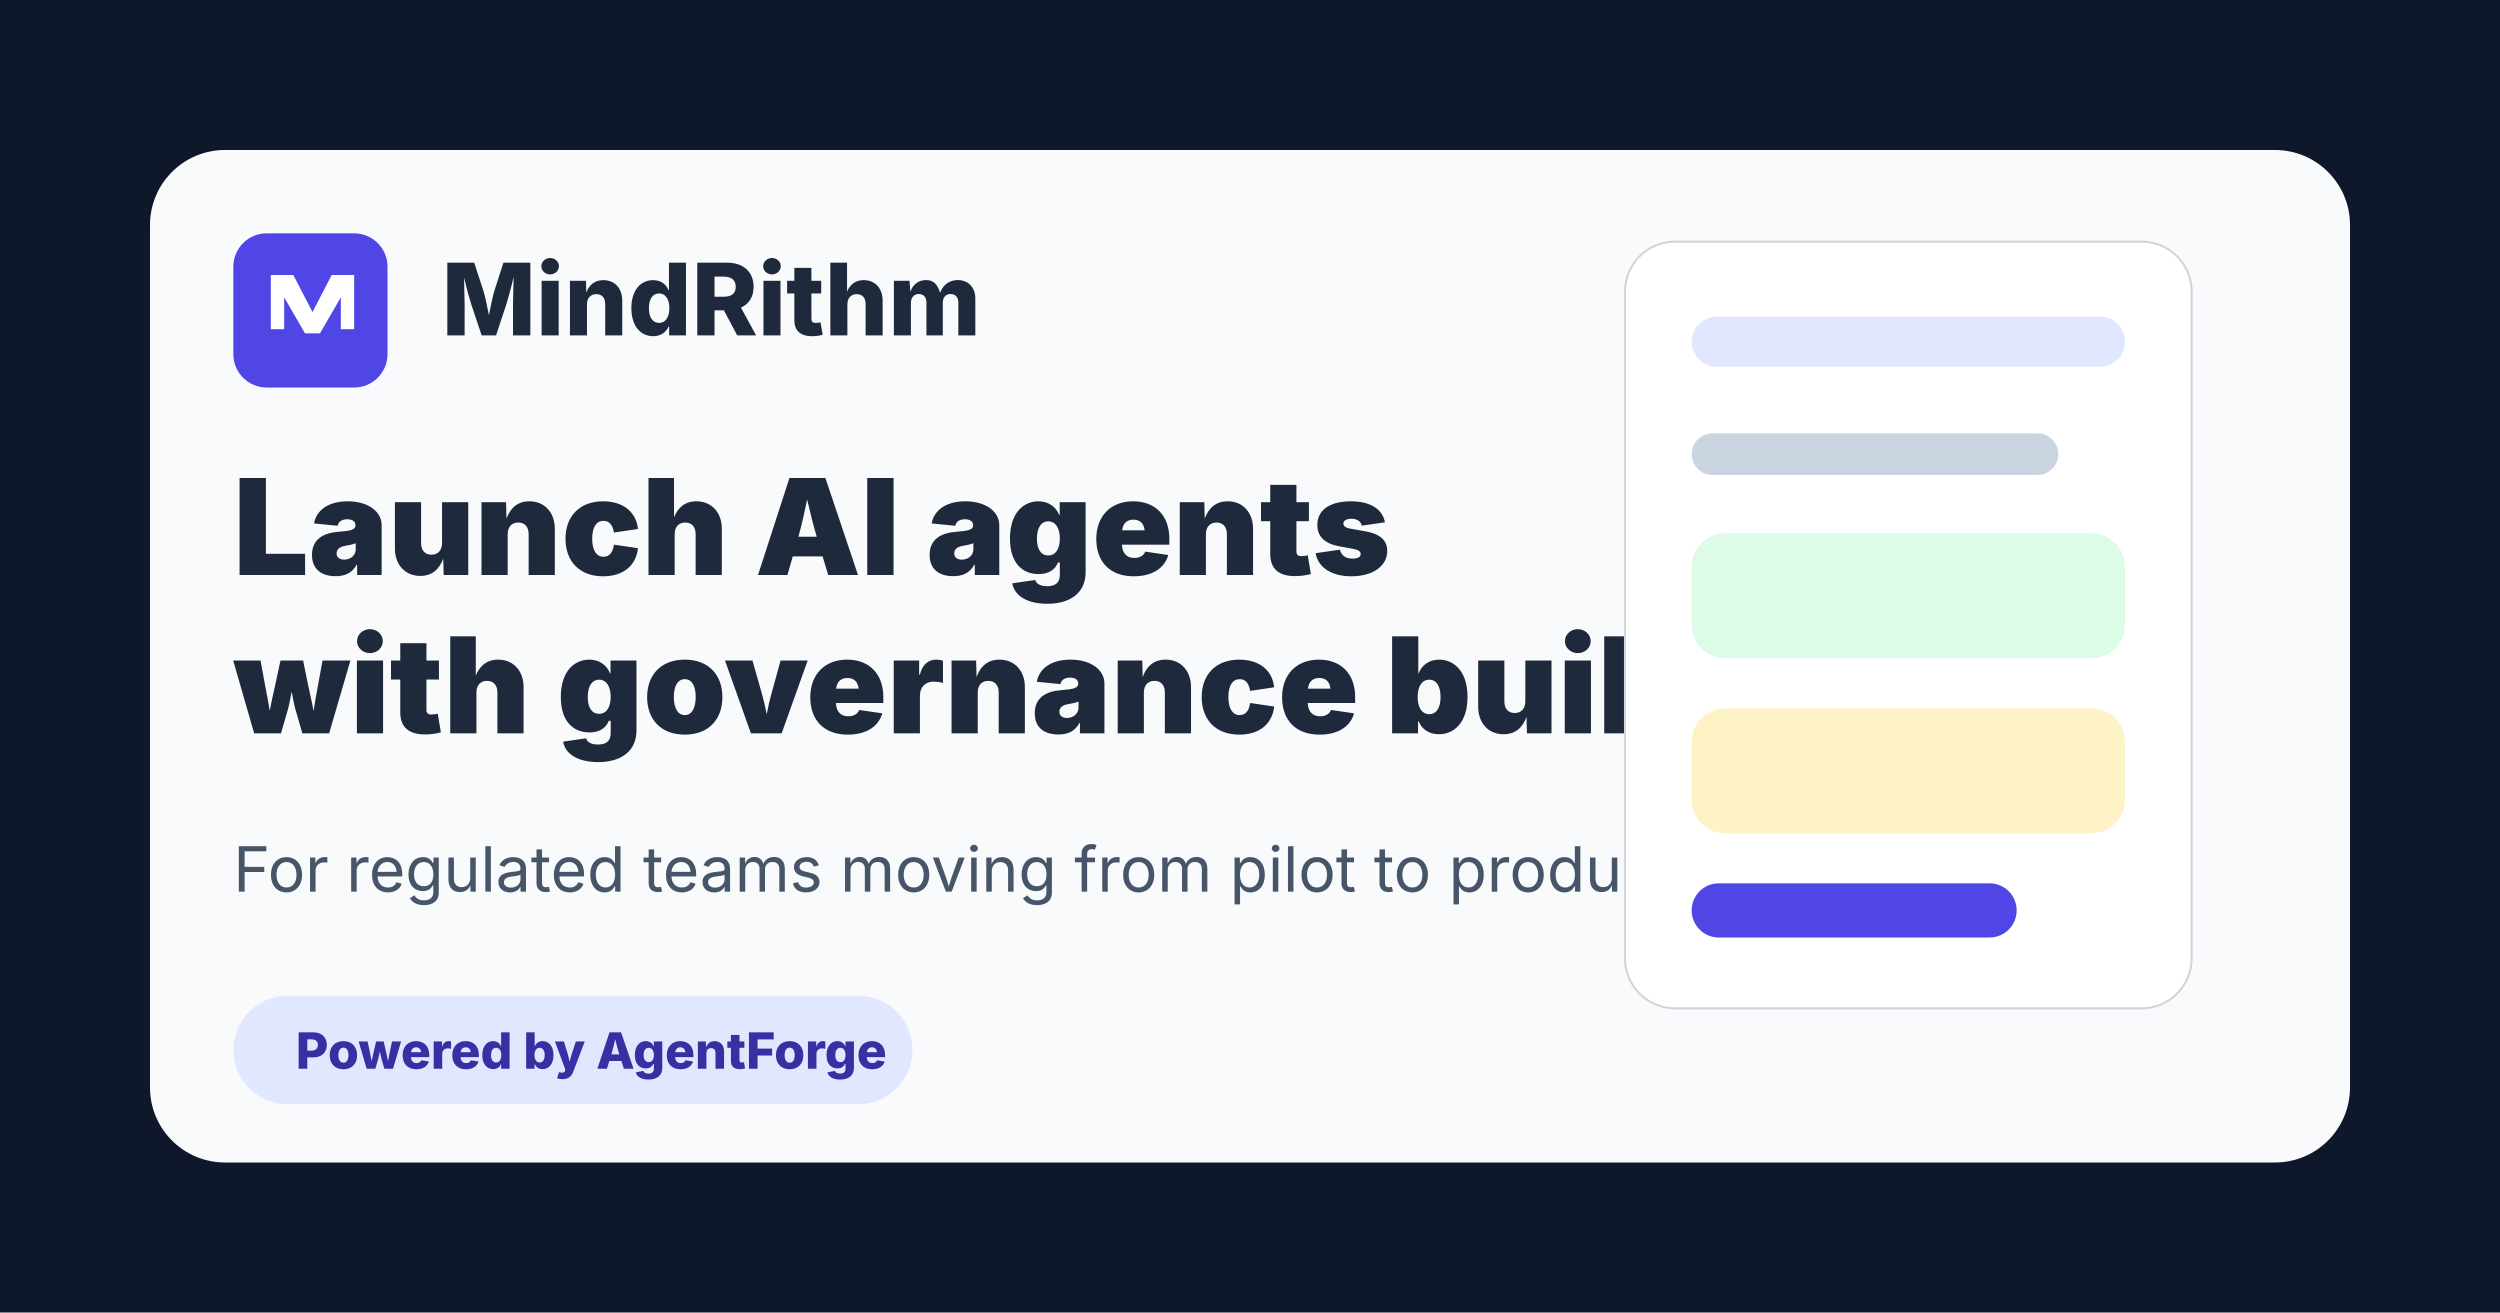
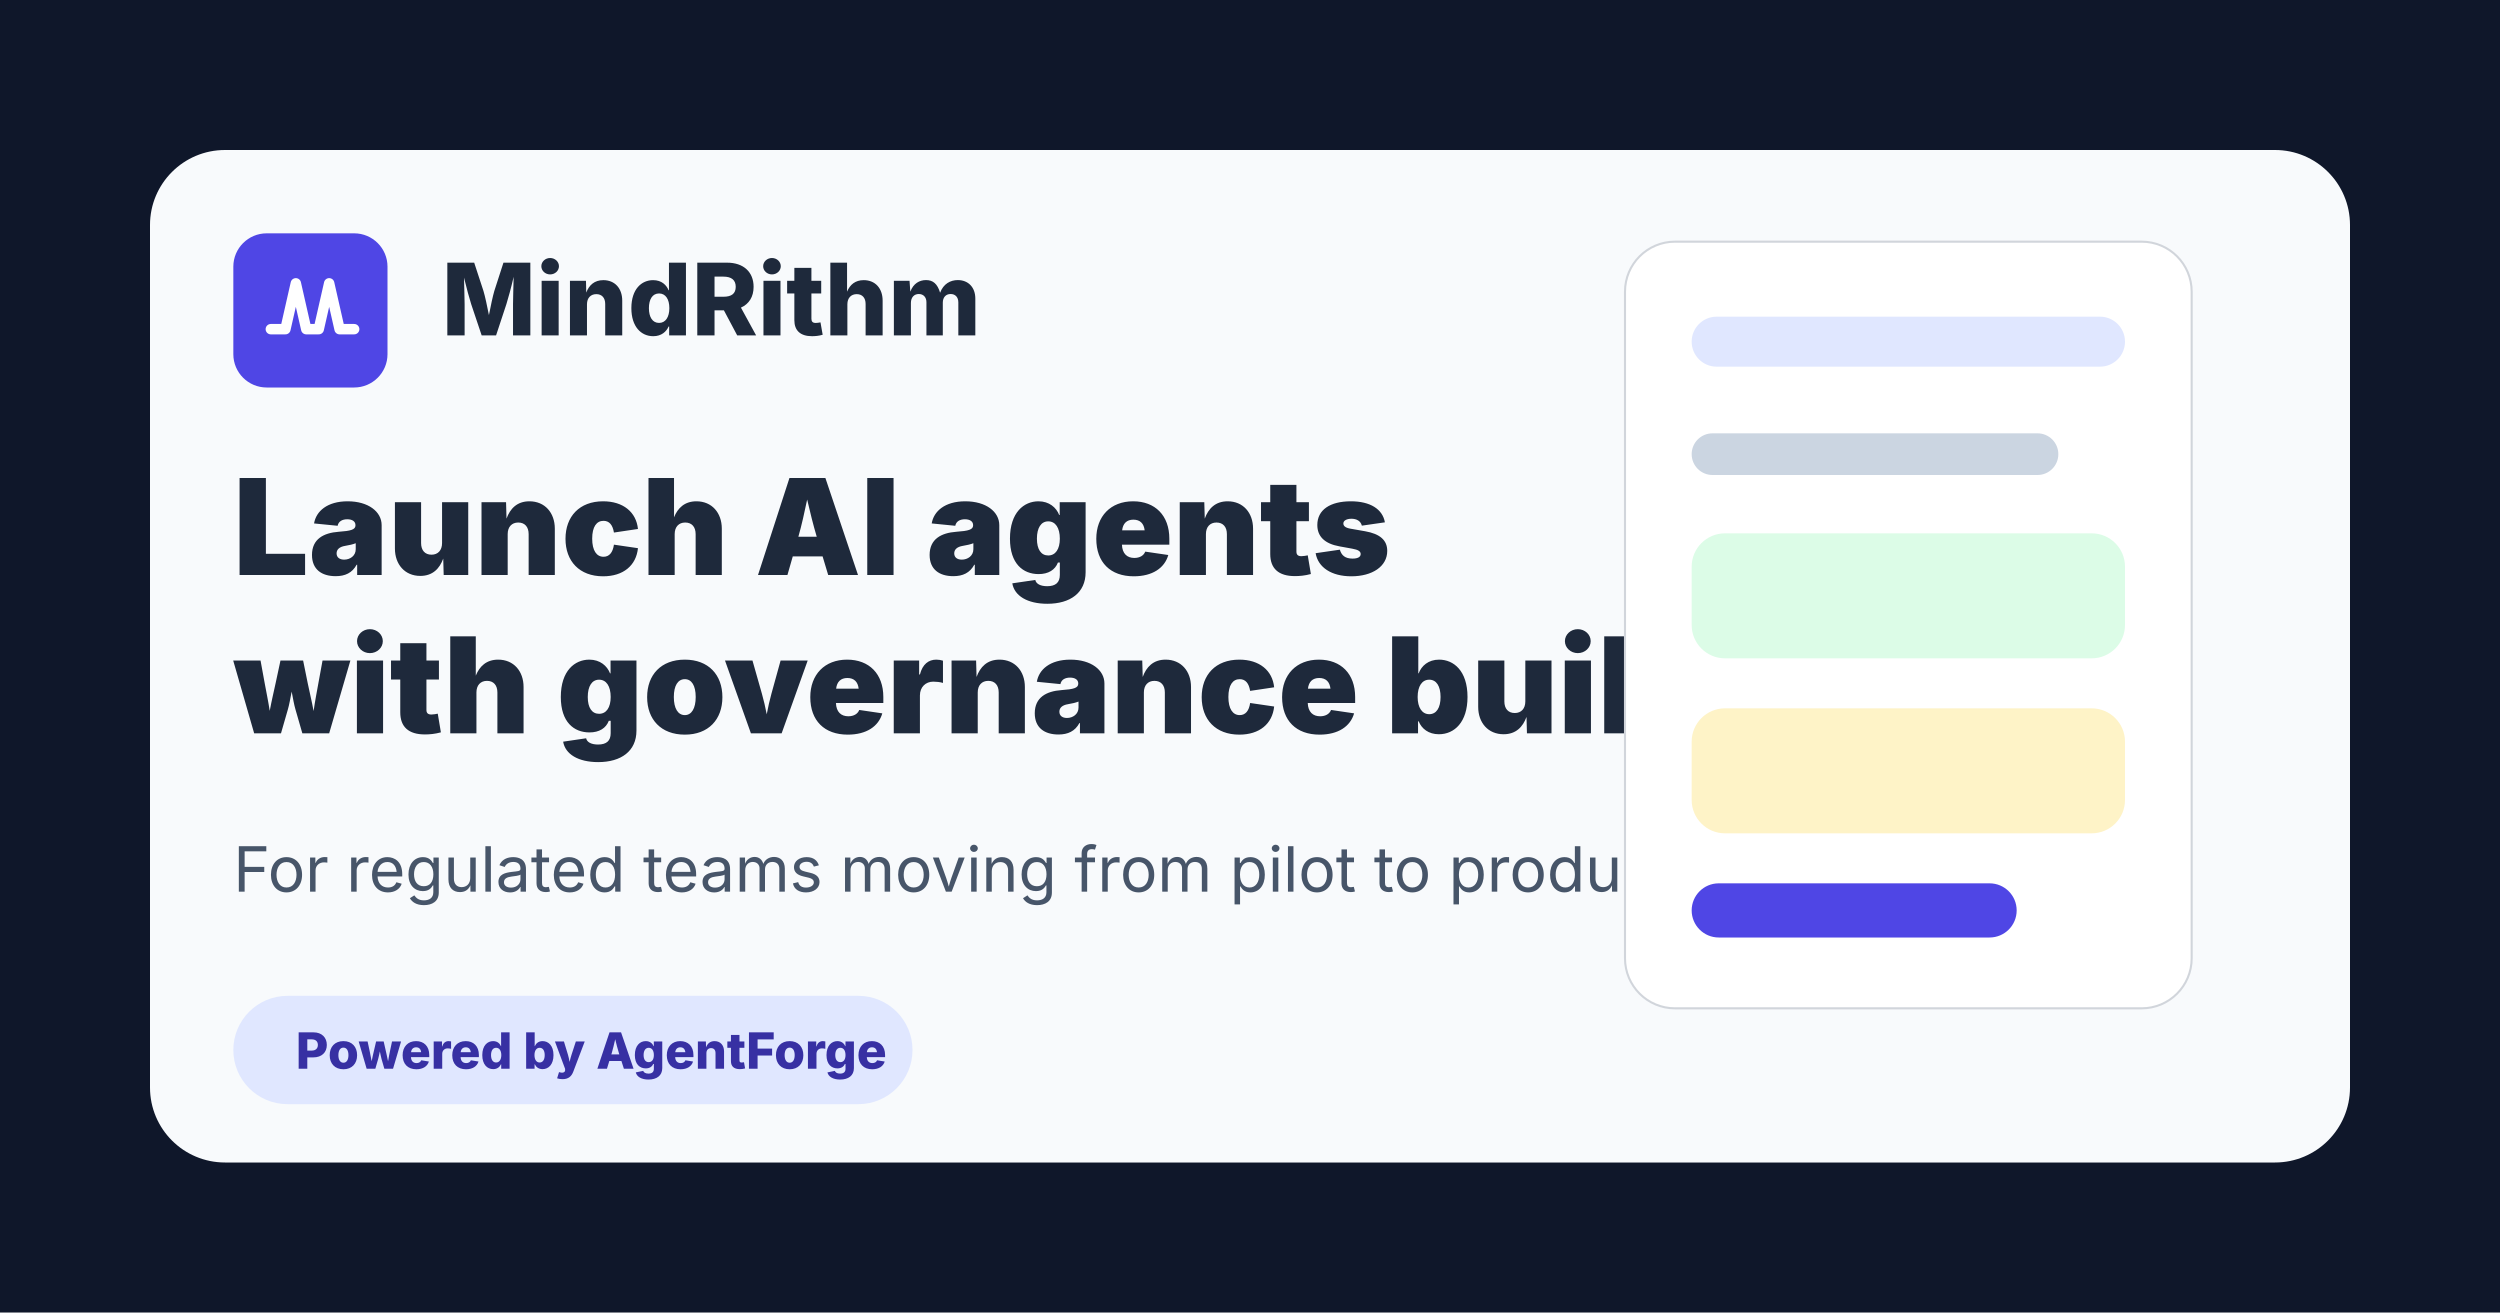
<svg xmlns="http://www.w3.org/2000/svg" width="1200" height="630" viewBox="0 0 1200 630" fill="none" role="img" aria-labelledby="title desc">
  <rect width="1200" height="630" fill="#0F172A" />
  <rect x="72" y="72" width="1056" height="486" rx="36" fill="#F8FAFC" />
  <rect x="112" y="112" width="74" height="74" rx="16" fill="#4F46E5" />
-   <path d="M130 158V132H140.8L150 149.8L159.2 132H170V158H163.6V142.7L153.6 160H146.4L136.4 142.7V158H130Z" fill="white" />
+   <path d="M130 158 L137 158 L142 136 L147 158 L153 158 L158 136 L163 158 L170 158" stroke="white" stroke-width="5" stroke-linecap="round" stroke-linejoin="round" fill="none" />
  <text x="212" y="161" fill="#1E293B" font-family="Inter, Arial, sans-serif" font-size="48" font-weight="800">MindRithm</text>
  <text x="112" y="276" fill="#1E293B" font-family="Inter, Arial, sans-serif" font-size="64" font-weight="900">Launch AI agents</text>
  <text x="112" y="352" fill="#1E293B" font-family="Inter, Arial, sans-serif" font-size="64" font-weight="900">with governance built in</text>
  <text x="112" y="428" fill="#475569" font-family="Inter, Arial, sans-serif" font-size="30">For regulated teams moving from pilot to production.</text>
  <rect x="112" y="478" width="326" height="52" rx="26" fill="#E0E7FF" />
  <text x="142" y="513" fill="#3730A3" font-family="Inter, Arial, sans-serif" font-size="24" font-weight="800">Powered by AgentForge</text>
  <rect x="780" y="116" width="272" height="368" rx="24" fill="#FFFFFF" stroke="#D1D5DB" />
  <rect x="812" y="152" width="208" height="24" rx="12" fill="#E0E7FF" />
  <rect x="812" y="208" width="176" height="20" rx="10" fill="#CBD5E1" />
  <rect x="812" y="256" width="208" height="60" rx="16" fill="#DCFCE7" />
  <rect x="812" y="340" width="208" height="60" rx="16" fill="#FEF3C7" />
  <rect x="812" y="424" width="156" height="26" rx="13" fill="#4F46E5" />
</svg>
